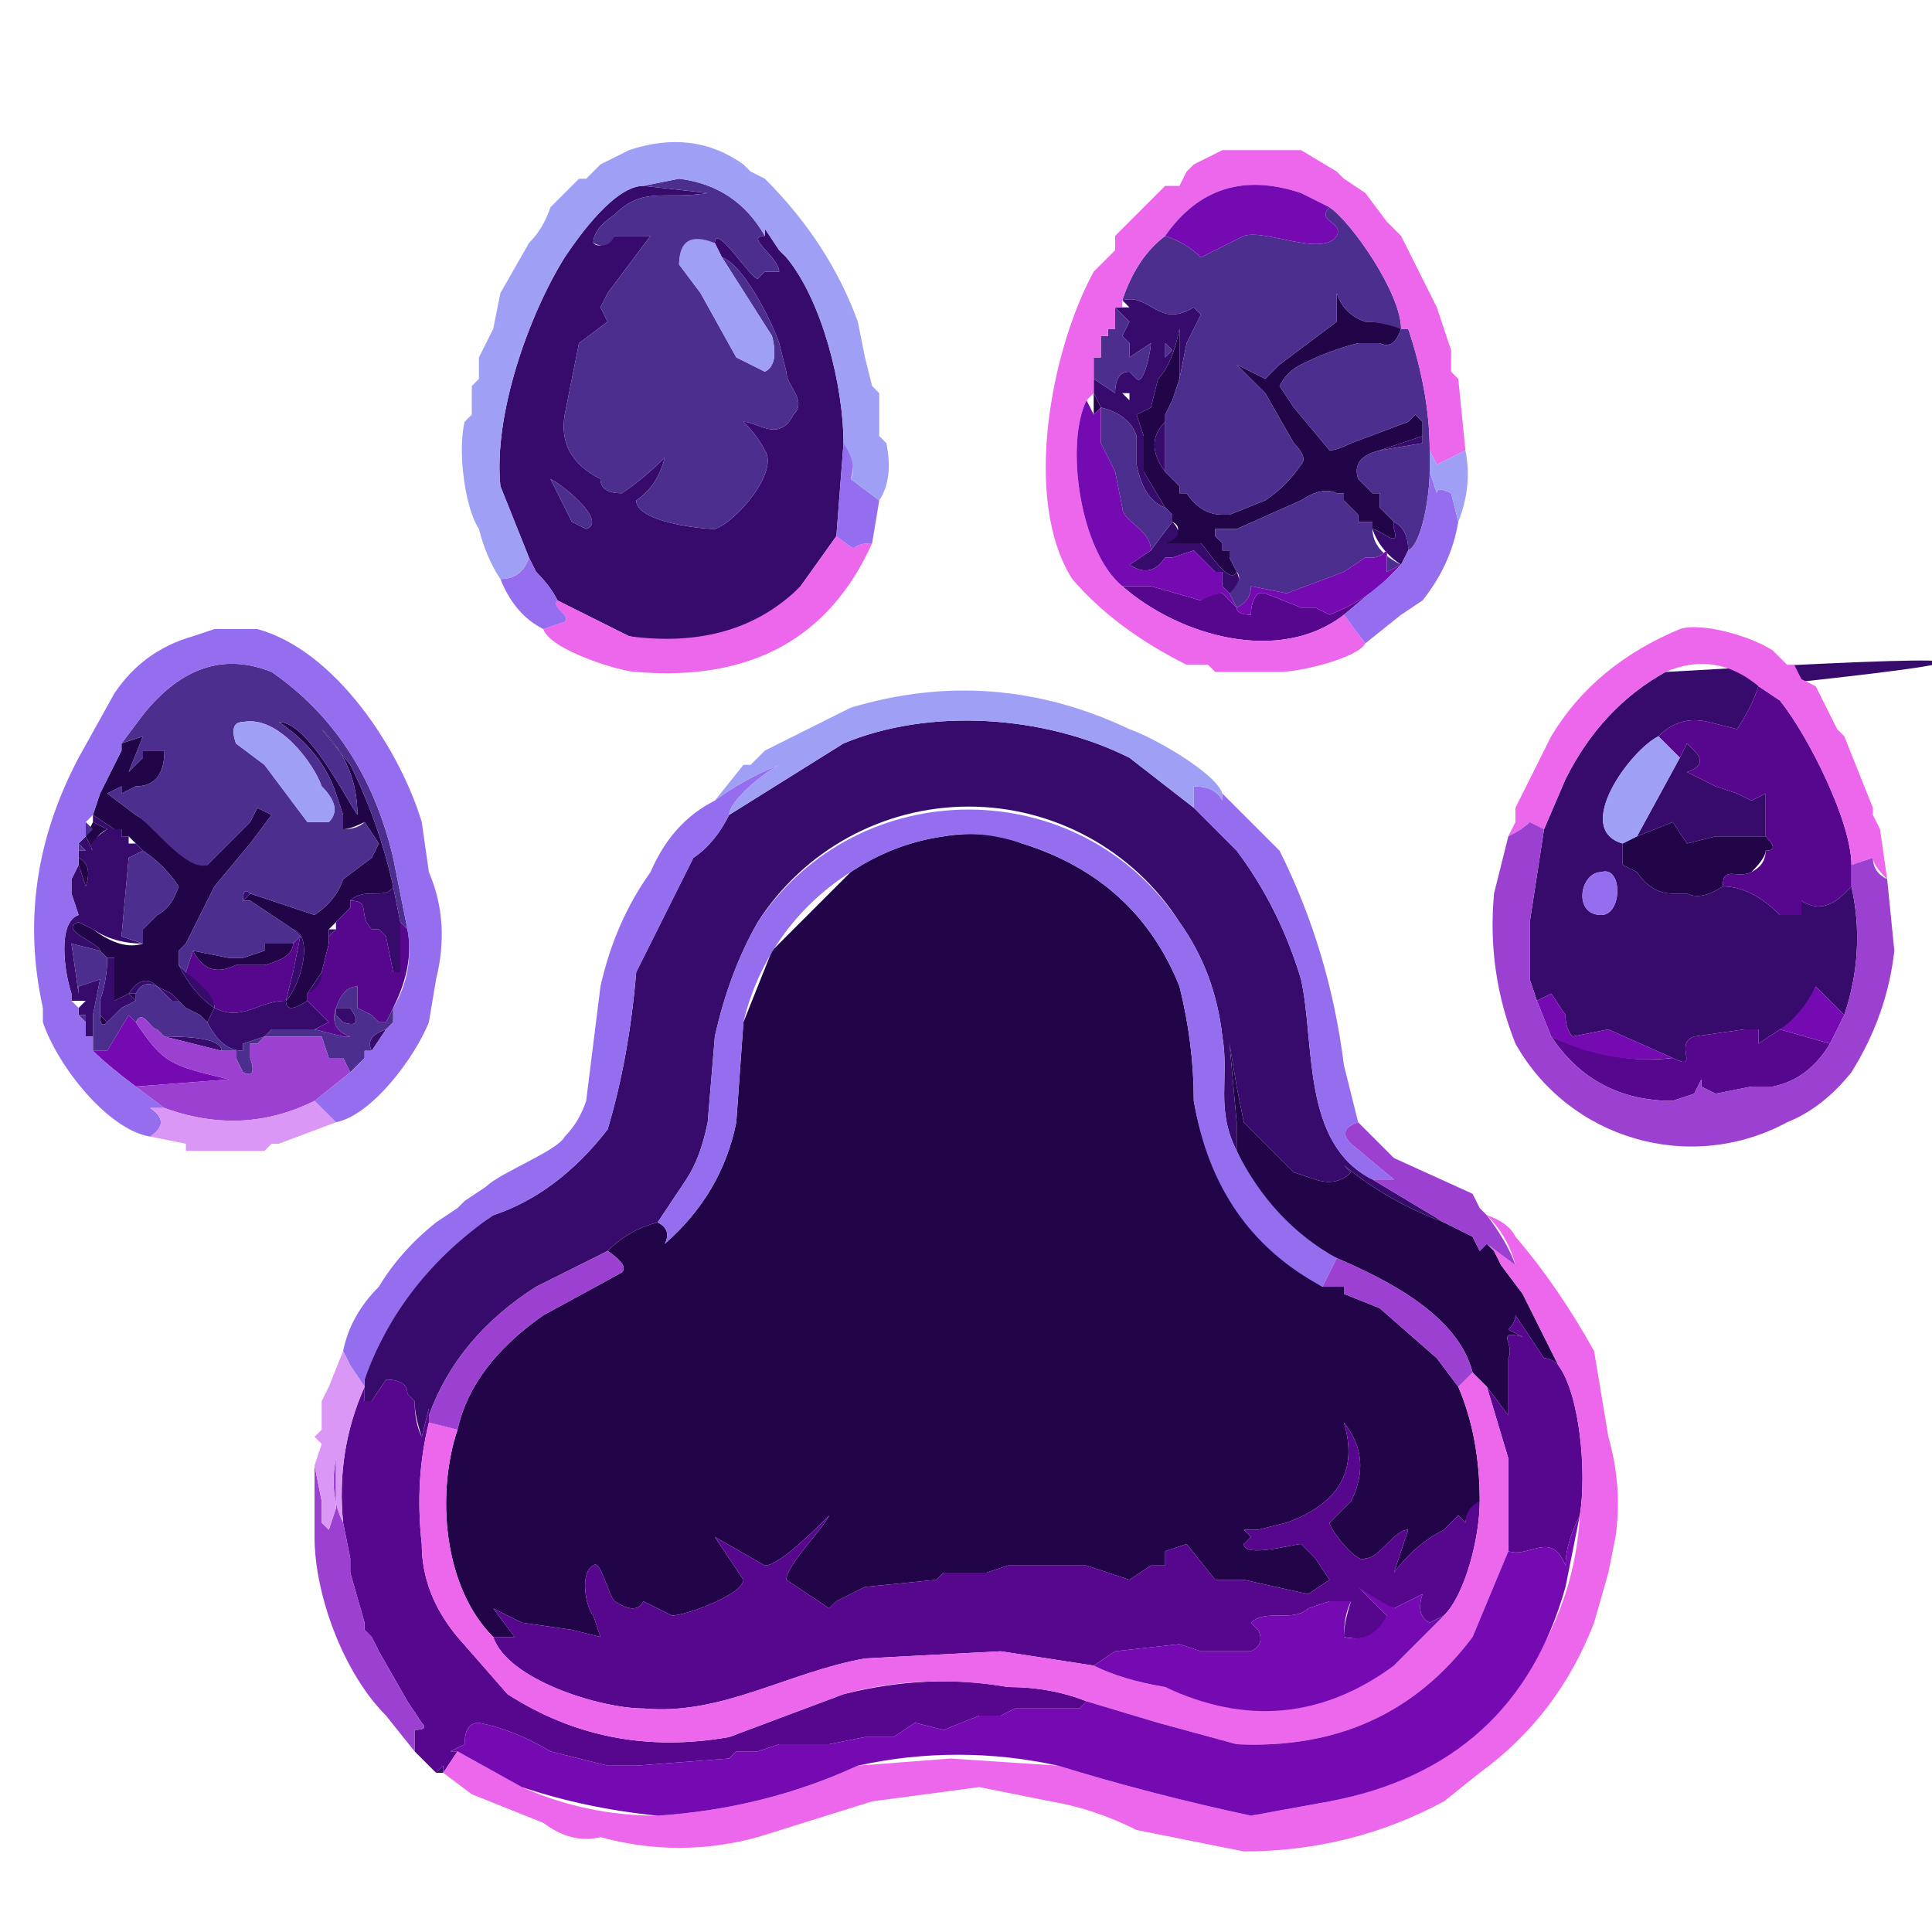
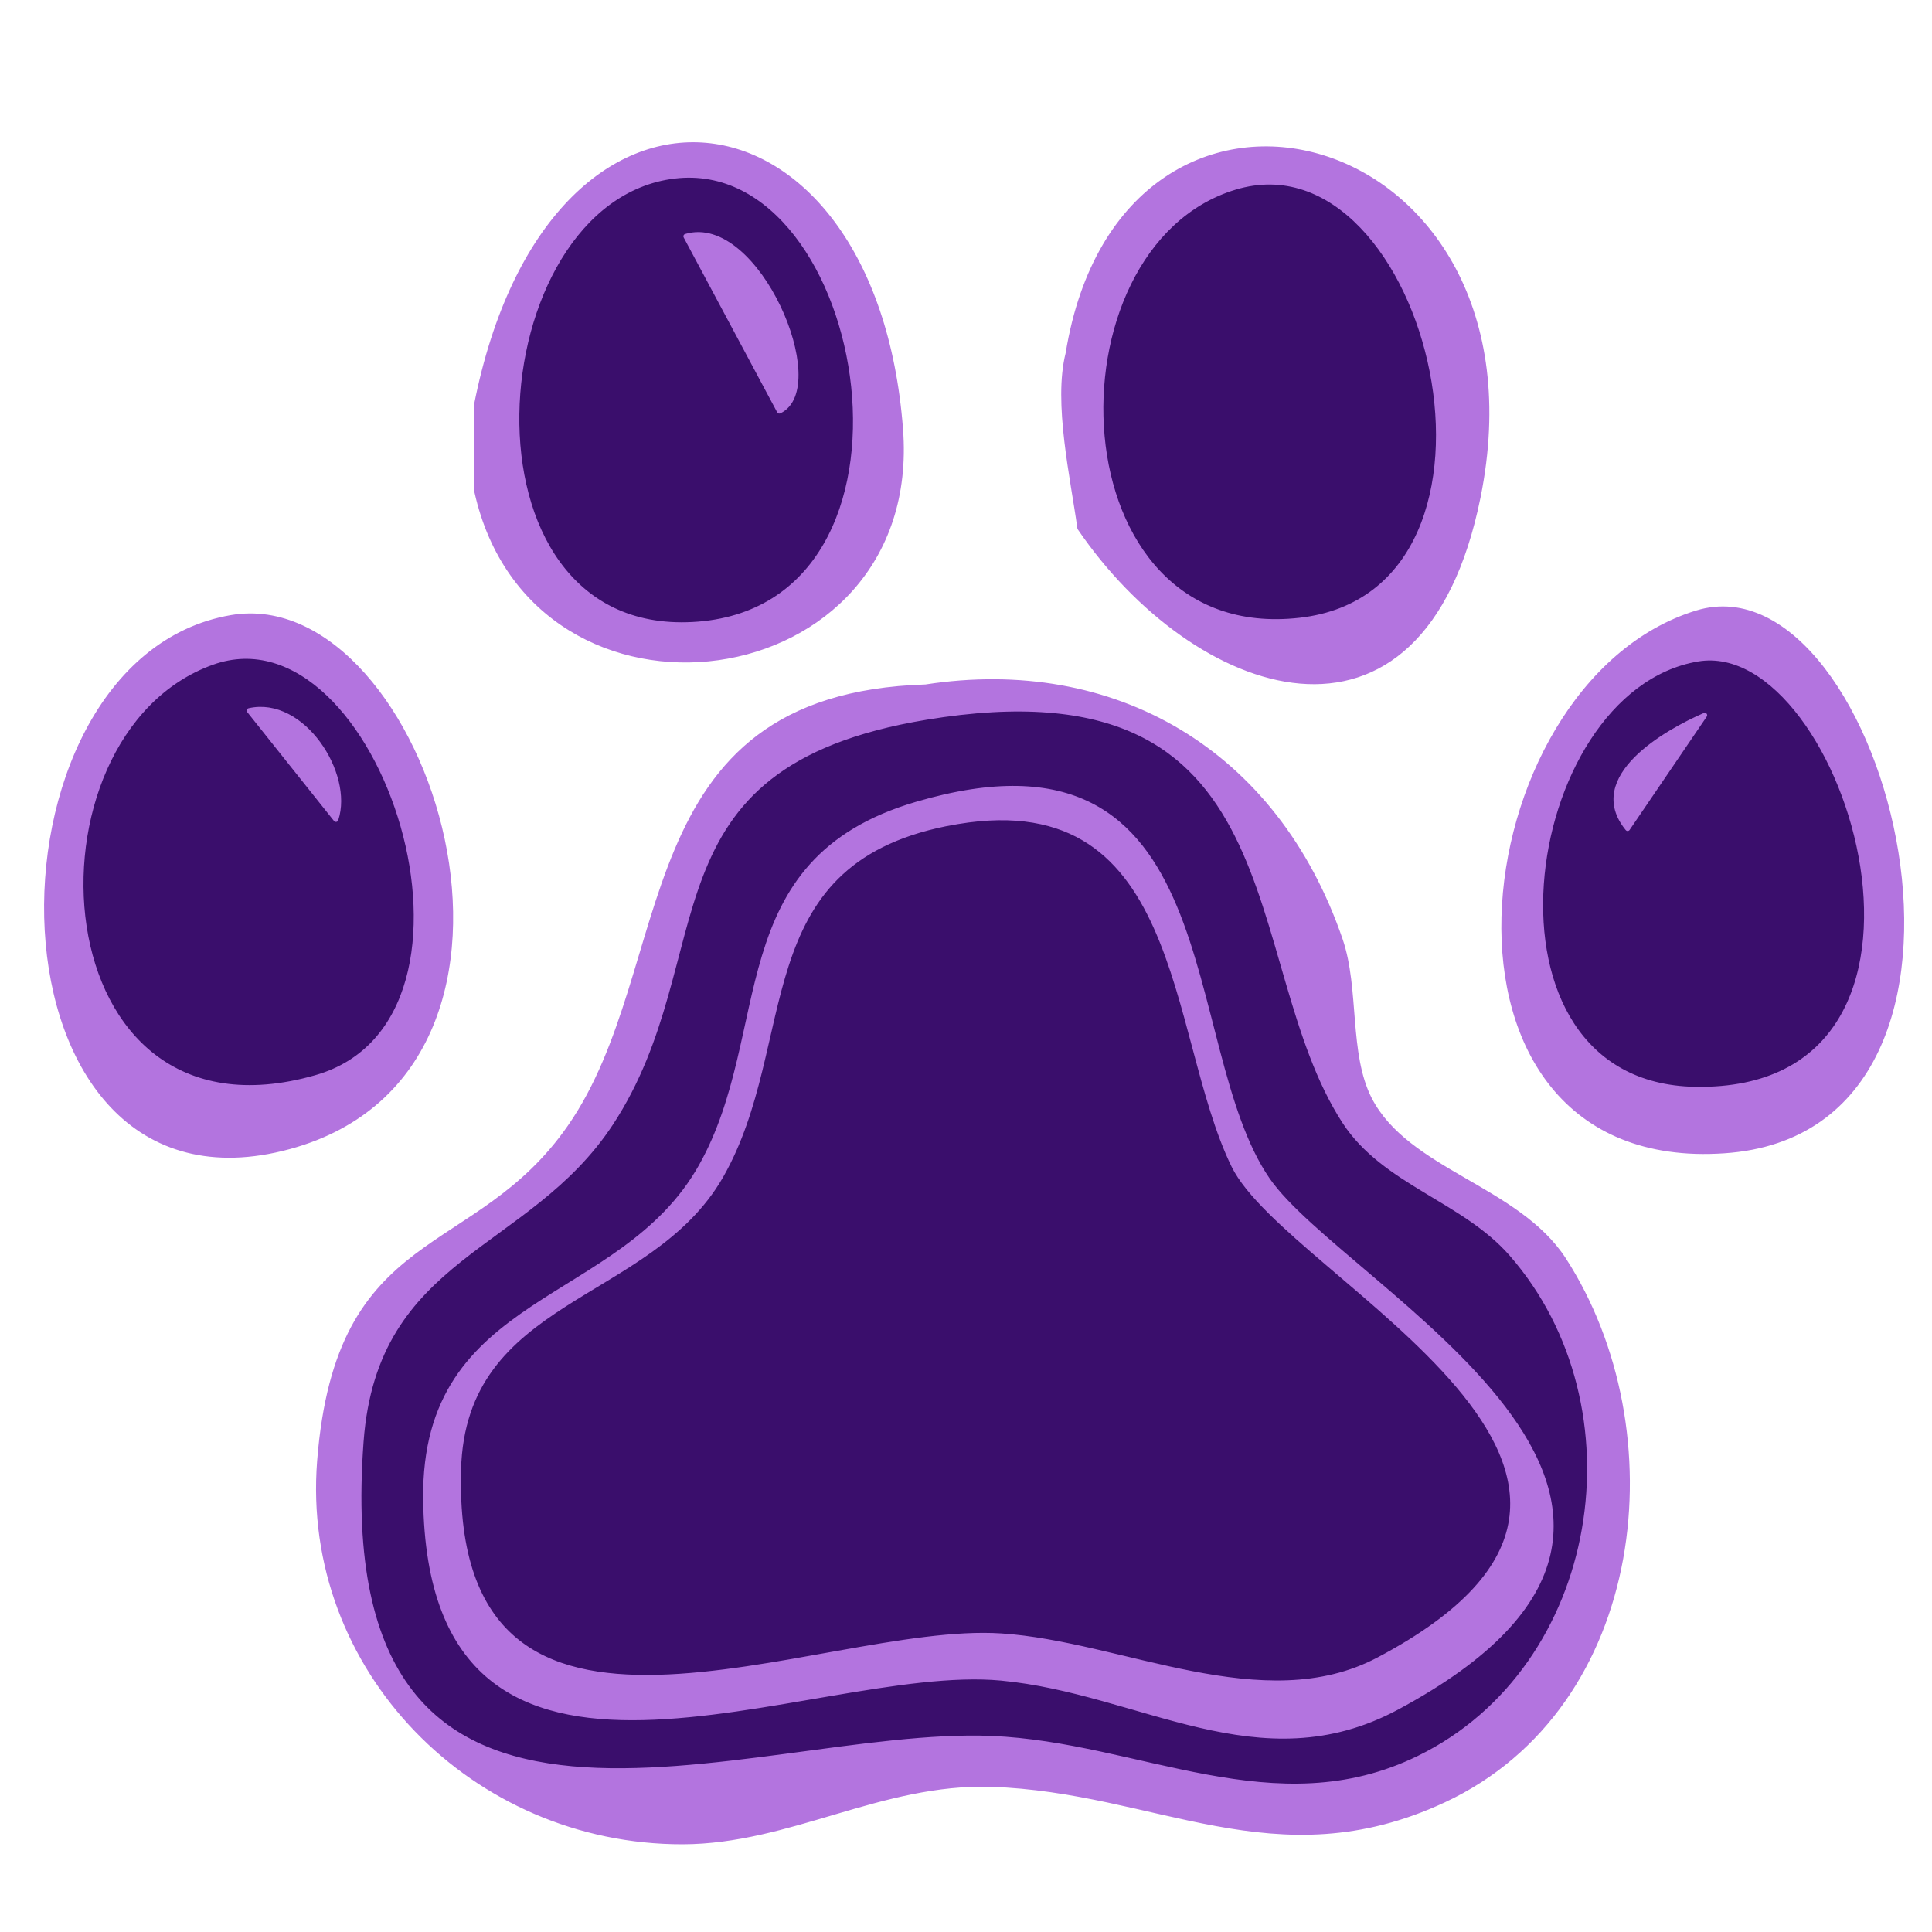
- <svg xmlns="http://www.w3.org/2000/svg" viewBox="0 0 40 40">
-   <path fill="#220549" fill-rule="evenodd" d="M29.008 6.808q-.148.444-.444.296h-.444q-.592.148-1.184.444-.296.148-.444.444l.296.444.74.888q.148 0 .444-.148l1.184-.444.148-.148.148.148v.296l-.888.296q-.592.148-.444.592l.148.148.148.148h.148v.296l.148.148.148.148v.148c.148.444-.296 0-.444 0v-.148h-.296v-.148l-.148-.148-.148-.148v-.148h-.148q-.296-.148-.74.148l-1.332.592h-.444v.148l.148.148v.148h.148v.148l.148.296c-.148.296-.592-.444-.74-.592h-.74q.444-.296.148-.444v-.148l-.148-.148-.444-.74v-.74l-.148-.444.296-.148.148-.592q.296-.296.444-1.036v1.036l-.148.444-.148.296v.148q-.444.444 0 1.036l.148.148.148.148v.148h.148q.296.444.74.444h.148l.74-.296q.444-.296.74-.74.148-.148-.148-.444l-.592-1.036-.592-.592.592.296.296-.296 1.184-.888v-.592q.148.444.592.592.444 0 .74.148zm-5.772-.592l.148.148zm.148.148zm1.332 0l.148.148zm-.888.296zm-1.184 1.48l.148.296-.148.148zm.148 0l.148.148zm.592.296l-.444-.148zm.444.148l-.148.148.148-.148zm.444 2.96h-.148zm.888.296zm.148 0zm0 .148zM8.14 18.352c-.148.296-.592 0-.888.296v.148l-.148.148-.148.148-.148.148v.296l-.148.592-.296.444v.148q-.444.296-.444 0c.296-.296.592-1.332.148-1.48l-.888-.592h-.148l.148-.148 1.332.444q.444-.296.592-.74l.592-.444.148-.296-.296-.444q-.296.148-.444.148v-.296l-.148-.444q-.296-.888-1.184-1.48c.592 0 1.332 1.48 1.628 1.924q0-1.036-.74-1.776l.592.74q.592 1.184.888 2.516zm-4.292 1.184l-.148.148v.296q.296.592.74.888l-.148.296-.148-.148-.296-.148-.148-.148-.148-.148-.296-.148q-.296-.296-.592.148l-.296.148v-.888H2.22l-.148-.148c0-.148-.888-.444-.444-.592l.296.148q.592.444 1.036.296v-.296l.148-.148.148-.148q.296-.148.444-.592-.296-.444-.74-.74l-.148-.148-.148-.148h-.148v-.148h-.148l-.444-.296.148-.444.148-.296.296-.592v-.148l.444-.148-.296.74.296-.296v-.148h.444q0 .74-.592.74l-.296.148v-.148l-.296.148.592.444c.296.148 1.036 1.036 1.48 1.036l.888-.888.148-.296.296.148-.444.592-.74.888zm-.888-3.552v.148zm-.444.148zm-.592.888l.296.148q-.296.148-.296.444l-.148-.296zm34.632.296q.296.296 0 .296 0 .148-.296.444c-.296.148-.592-.148-.592.296q-.444.296-.74.148h-.296q-.444 0-.74-.444l-.296-.148v-.444l.296-.148.74-.296.296.444.592-.148zm-34.188-.148zm-.592.148zm.74-.148v.148zM27.38 26.64h.444v.148l.74.296 1.184 1.036.444.592q.444 1.036.444 2.368-.296.296-.296.444l-.148-.148-.296.296q-.592.296-1.036.888l.296-.888c-.296 0-.592.592-.888.592-.148.148-.74-.592-.74-.74l.444-.444q.444-.888-.148-1.628.444 1.48-1.184 2.072l-.592.148h-.296l.148.148-.148.148c0 .296 1.036 0 1.184 0l.296.296.296.444-.444.296-1.332-.296h-.592l-.592-.74-.444.148v.296h-.296l-.444.296-.888-.296h-1.628l-.444.148h-.888l-.148.148-1.48.148-.592.296-.148.148-.888-.592c0-.296.74-1.036.888-1.332-.296.296-1.036 1.036-1.332 1.036L14.8 31.82l.592.888c0 .296-1.184.74-1.48.74l-.592-.296q-.148.296-.592 0c-.148-.148-.296-.888-.444-.74-.296.148-.148.888 0 1.036l.148.444-.592-.148-1.036-.148-.592-.296.444.592h-.444c-1.036-1.036-1.184-2.96-.74-4.292q.296-1.332 1.776-2.368l1.628-.888q.148-.148-.296-.444.444-.444 1.036-.592.296.148.148.444 1.184-1.036 1.48-2.516l.148-2.072.592-1.48 1.628-1.628q.888-.592 1.924-.74.888-.148 1.628.148 2.368.74 3.256 2.96.296 1.184.296 2.368.444 2.516 2.664 3.848zM2.516 17.316zm.148 0zm0 .148zm-.888.148zm-.148.148q.296.148.148.592l-.148-.444zm0 1.184zm0 0zm0 0zm.148 0zm6.364 0l.148.148H8.14zm-6.068.148h-.148zm0 0l.148.148zm.296.148zm4.44 0h.148zm-.74.296q0 .296-.592.444h-.592q-.592.296-.888-.296l.74.148h.296l.444-.148v-.148zm-2.812.888zm-.592.148h.148v.148zm.888.148v-.148zm-1.48 0v.148zm0 .296l.148.148q-.148.148-.148-.148zm5.18.444h-.148zm-2.22.296zm24.864 3.552l.592.296.148.296.148-.148.148.148.148.296.444.592.74 1.48q-.148-.148-.296-.148l-.592-.888q0 .148-.148.296l.296.148c-.592-.148-.148.148-.296.444v1.184l-.444-.592-.296-.296c-.296-1.184-1.776-1.924-2.812-2.368q-1.332-.592-2.072-2.22v-.592l-.148-1.628.148.888.148.74.148.148.148.148.592.592.148.148.444.148q.444.148.74-.148l-.148-.148q.888.74 2.072 1.184zm0 0" />
-   <path fill="#370b6c" fill-rule="evenodd" d="M13.32 3.848l1.332.148c-.888.148-1.332-.148-1.924.444q-.444.296-.444.592.148.148.444-.148h.74l-.888 1.184-.148.296.148.296-.592.444-.296 1.48q-.148.888.74 1.332 0 .296.444.296.444-.296.888-.74-.148.592-.592.888c0 .444 1.332.592 1.628.592.444-.148 1.332-1.184 1.036-1.628q-.148-.296-.444-.592c.296 0 .74.444 1.036-.148.296-.296-.148-.592-.148-.888l-.148-.592c-.148-.444-.74-1.628-1.184-1.776l-.148-.296c0-.444.74.74.888.74l.148-.148h.296c0-.296-.74-.74-.296-.74v-.148l.296.444.148.148c.74.888 1.184 2.664 1.184 3.848l-.148 1.924-.74 1.036q-1.332 1.48-3.552 1.036l-1.48-.74q-.148-.296-.444-.592l-.148-.296-.592-1.48c-.148-1.48.592-3.552 1.332-4.736.296-.444 1.036-1.48 1.628-1.48zm9.916 2.368c.592-.148.74.592 1.48.148l.148.148-.296.592-.148.74V6.808q-.148.74-.444 1.036h-.148.148l-.148.592-.296.148.148.444v.74l.444.74q-.444-.148-.592-.888v-.592q-.148-.444-.74-.592l-.148-.296v-.296l.444.296q0-.444.296-.444l.148.148c.148.148.296-.592.296-.74l-.444.296v-.296l-.148-.148.148-.296-.296-.296h.296l-.148-.148zm-.148.444zm0 0zm.444-.148v.296-.148zm.296.148v.296-.296zm5.18.148h.148zm-6.068 0v.148zm0 0zm0 .148h-.148zm1.184.148V7.4l.148-.148zm-1.332.148zm0 .148zm.148 0v.148zm-.296.296zm1.776.148l-.148.444zm-1.628.296zm.592 0h-.148l.148.148zm0 .296l-.444-.148zm.888-.148l-.148.296zm-.444.296l-.148.148.148-.148zm.296.148v1.036q-.444-.592 0-1.036zm5.328 0v.296zm0 .296v.148l-.888.148zm-18.056.888l.444.888.296.148c.444-.148-.444-.888-.74-1.036zm12.876 0l.148.148zm3.848 0zm-3.7.148zm0 .148h.148zm3.256 0zm.74 0zm-.592 0v.148zm.74 0v.148zm-.74.148zm.148.148l.148.148zm.592-.148v.148zm0 .148l.148.148zm-4.44 0zm4.588.148l.148.148zm-4.44 0v.148zm1.036 0h.148zm2.812 0v.148zm-3.848.148q.296.296-.148.444h.74c.148.148.592.888.74.592q.148.296-.148.444l-.148-.148v-.296h-.148l-.444-.444-.444.148h-.148q-.296.444-.74.148l.444-.296zm3.848 0zm.148 0zm.592 0q.296.148.296.592l-.148.296q-.444-.296-.592-.74c.148 0 .592.444.444 0zm-.444 0zm-3.256.148v.148zm0 .148zm3.256.148V11.1zm-3.108 0zm3.108 0h.148zm-3.108.148h.148zm.148 0v.148zm0 .148l.148.296zm10.952 2.664q-.148.444-.444.888l-.592-.148q-.592-.148-1.036.296c-.592.296-1.776 1.924-.74 2.22v.444l.296.148q.296.444.74.444h.296q.296.148.74-.148.592 0 1.184.592h.444v-.296q.444.296.888-.148l.148-.148q.296 1.332-.148 2.664l-.592-.592q-.296.74-.74.888l-.444.296v-.296h-.296l-1.036.148c-.444.148.148.74-.444.444l-1.332-.592-.74.148q-.148-.148-.148-.444l-.296-.444-.296.148-.148-.444v-1.184l.296-1.924.444-1.036q.74-1.48 2.072-2.22 10.36-.592 1.924.296zm-11.692 2.516l.888.888q.888 1.184 1.332 2.664c.296 1.332 0 3.404 1.48 4.144l1.48.888q-1.184-.444-2.072-1.184l.148.148q-.296.296-.74.148l-.444-.148-.148-.148-.592-.592-.148-.148-.148-.148-.148-.74-.148-.888.148 1.628v.592c-.444-.888-.148-1.48-.296-2.368q-.148-1.332-.888-2.368a5.18 5.18 0 0 0-8.732 0q-.592 1.036-.888 2.368l-.148 1.776q-.148.74-.444 1.184l-.592.888q-.592.148-1.036.592l-1.48.74q-1.628 1.036-2.22 2.664v-.148l-.148.592q-.148-.444-.148-.74l-.148-.148q0-.296-.444-.296l-.296.444h-.148v-.444q.592-2.072 2.664-3.404 1.332-.444 2.368-1.776.444-1.48.592-3.256l1.184-2.368q.444-.296.74-.888l2.368-1.48c1.776-.74 4.144-.592 5.92.296zm-22.2-1.332zm34.04 1.924H35.52l-.592.148-.296-.444-.74.296.888-1.628.148-.296.148.148q.296.296-.148.444l.592.296.444.148.296.148.296-.148zM2.516 15.54l-.296.592zm.444.444v.148zm-.444.148zm-.296 0l-.148.296zm-.148.296l-.148.444zm-.148.444l.444.296H2.22h.296v.148h.148v.148h.148l.148.148-.296.148-.148 1.628.444.148q-.592 0-1.036-.296l-.296-.148c-.444.148.444.444.444.592l-.592-.148v-.148.148l.148 1.036H1.48c-.148-.444-.296-1.48.148-1.628h.148-.148L1.48 18.5v-.296l.148-.296.148.444q.148-.444-.148-.592v-.148h.148l-.148-.148.148-.148.148.296q-.148-.148.296-.444l-.296-.148zm-.148.148h.148zm.74.148v.148zm.148.148l.148.148zm30.488.74c-.444 0-.592.888 0 .888.444 0 .444-1.036 0-.888zM5.18 18.5l-.148.148q0-.296.148-.148zm2.96-.148l.148.74v1.036H8.14l-.148-.74-.148-.148h-.148c-.296-.296 0-.592-.444-.592.296-.296.74 0 .888-.296zm-3.108.296h.148zm2.22 0v.148zm0 .148zm-3.996.148l-.148.148zm3.848 0zm1.036 0v.148zm-6.068.148l.148.148-.148-.148h-.148zm4.884 0zm0 0v.148zm-4.588.148zm3.7 0c.444.148.148 1.184-.148 1.48l.148-.592.148-.74zm.74 0h.148l-.148.148zm-3.848 0v.148zm0 .148v.148zm.888.148l-.148.148zm2.96 0l-.148.592zm-4.736.444h-.148zm.148-.148h.148v.888l.296-.148.148.148-.296.148-.296.296-.148-.148v-.296q.148-.444.148-.888zm-.148.148v.296zm1.628 0l.148.148q.592.296.592.74-.444-.296-.74-.888zm-1.628.296l-.148.74v.74-.296h-.148v-.74.296h-.148v-.148l.148-.148H1.48v-.148h.148v-.148zm4.588-.148q.148.296-.296.444zm-3.404.296q-.296-.148-.444.148h-.148q.296-.444.592-.148zm0 0l.296.148v.148l-.296-.296zm3.108.148zm-2.812 0l.148.148h-.148zm2.368.148zm-2.22 0l.148.148zm2.22 0q0 .296.444 0l.444.444-.296.148h-.888l-.148.148-.444.148v.148q-.444 0-.74-.592l.148-.296c.592.296.888-.148 1.48-.148zm-2.072.148l.296.148zm3.108 0h.296q.296.444-.148.296l-.148-.148zm-2.812.148zm.148.148zm3.848 0zm-.592.148zm-4.292 0l.148.148zm4.736 0l-.296.444q-.148-.296.296-.444zm-4.588.148c.296 0 1.184 0 1.184.296zm2.22 0zm-.296.148zm-.148 0v.296zm-.444.148h.148zm2.96 0zm-2.812 0zm2.664 0v.148zm1.628 14.948h-.148l.148-.148zm0 0" />
-   <path fill="#57068e" fill-rule="evenodd" d="M25.604 12.58q0 .148.296.148 0-.296.148-.444h.148l.74.296h.296l.296.148q.74-.296 1.184-.74l-.888.74c-1.332 1.036-3.404.444-4.588-.592h.592l1.036.296q.148-.148.444-.148zm10.804 1.628l.444.296c.592.74 1.48 2.516 1.48 3.404v.444l-.148.148q-.444.444-.888.148v.296h-.444q-.592-.592-1.184-.592c0-.444.296-.148.592-.296q.296-.148.296-.444.296 0 0-.296v-.888l-.296.148-.296-.148-.444-.148-.592-.296q.444-.148.148-.444l-.148-.148-.148.296-.444-.444q.444-.444 1.036-.296l.592.148q.296-.444.444-.888zm-28.12 4.884l.148.148q.148.74-.296 1.628l-.148.296h-.148l-.148-.148-.296-.148v-.444q-.296 0-.444.444t.296.592h-.148l-.592-.148.296-.148-.444-.444v-.148q.296-.148.296-.444l.148-.592v-.148l.148-.148v-.148l.148-.148.148-.148v-.148c.444 0 .148.296.444.592h.148l.148.148.148.74h.148zm-2.072.296l-.148.74-.148.592c-.592 0-.888.444-1.48.148q0-.296-.592-.74l.148-.444q.296.592.888.296h.592q.592-.148.592-.444zm1.036 1.48h-.148zm-.296 0v.148zm0 .148zm29.896.296l1.036.296q-.444.74-1.184.888h-.444l-.74.148-.296-.148v-.148l-.148.296-.444.148q-1.628 0-2.516-1.332 1.332.592 2.516.444c.592.296 0-.296.444-.444l1.036-.148h.296v.296zm-5.92 4.588zm1.332 2.368c.444.592.592 2.22.444 3.108q-.296.592-.296 1.036c-.296-.74-.74-.148-1.184-.296v-1.924l-.444-1.48.444.592V28.12c.148-.296-.296-.592.296-.444l-.296-.148q.148-.148.148-.296l.592.888q.148 0 .296.148zm-24.716.296v.444h.148l.296-.444q.444 0 .444.296l.148.148q0 .444.148.74l.148-.592v.296q-.296 1.184-.148 2.516 0 1.036.74 1.924l1.036 1.184q2.072 1.332 4.588.888l2.368-.888q1.776-.444 3.404-.148.888 0 1.628.296l-.148.148h-1.332l-.296.148h-.444l-.74.296-.592-.148-.444.296h-.592l-.74.148h-1.036l-.444.148h-.444l-.148.148-1.924.148h-.592l-1.184-.296q-.74-.444-1.48-.592-.296 0-.296.444l-.296.148h.148l-.296.444v-.148l-.148.148-.444-.444v-.444q.296 0 .148-.148l-.296-.444-.592-1.036-.148-.296-.148-.148v-.148l-.296-1.036v-.296l-.148-.74q-.148-1.48.444-2.812zm23.088 2.516c0 .74-.296 1.924-.74 2.368l-.296.148q-.296-.148-.148-.592l-.592.296q-.444-.148-.74-.444l.592.592q-.148.592-.888.444 0-.296.148-.74h-.444l-.444.148c-.296.296-.888 0-1.184.296l.148.148q.148.296-.148.444h-1.036l-.444-.148-1.332.148-.444.296-1.924-.296-2.812.148c-1.628.296-2.96 1.184-4.588 1.036-.888 0-2.812-.592-3.108-1.48h.444l-.444-.592.592.296 1.036.148.592.148-.148-.444c-.148-.148-.296-.888 0-1.036.148-.148.296.592.444.74q.444.296.592 0l.592.296c.296 0 1.48-.444 1.48-.74l-.592-.888 1.036.592c.296 0 1.036-.74 1.332-1.036-.148.296-.888 1.036-.888 1.332l.888.592.148-.148.592-.296 1.48-.148.148-.148h.888l.444-.148h1.628l.888.296.444-.296h.296v-.296l.444-.148.592.74h.592l1.332.296.444-.296-.296-.444-.296-.296c-.148 0-1.184.296-1.184 0l.148-.148-.148-.148h.296l.592-.148q1.628-.592 1.184-2.072.592.74.148 1.628l-.444.444c0 .148.592.888.74.74.296 0 .592-.592.888-.592l-.296.888q.444-.592 1.036-.888l.296-.296.148.148q0-.296.296-.444zm0 0" />
-   <path fill="#4c2e8e" fill-rule="evenodd" d="M15.836 4.884c-.444 0 .296.444.296.74h-.296l-.148.148c-.148 0-.888-1.184-.888-.74q-.74-.148-.74.444l.444.592.74 1.332.592.296q.296-.148.148-.74l-1.036-1.628c.444.148 1.036 1.332 1.184 1.776l.148.592c0 .296.444.592.148.888-.296.592-.74.148-1.036.148q.296.296.444.592c.296.444-.592 1.48-1.036 1.628-.296 0-1.628-.148-1.628-.592q.444-.296.592-.888-.444.444-.888.74-.444 0-.444-.296-.888-.444-.74-1.332l.296-1.48.592-.444-.148-.296.148-.296.888-1.184h-.74q-.148.296-.444.148 0-.296.444-.592c.592-.592 1.036-.296 1.924-.444l-1.332-.148.74-.148q1.184.148 1.776 1.184zm11.692-.592c.444.296 1.48 1.776 1.48 2.516q-.444-.148-.74-.148-.444-.148-.592-.592v.592l-1.184.888-.296.296-.592-.296.592.592.592 1.036q.296.296.148.444-.296.444-.74.74l-.74.296h-.148q-.444 0-.74-.444h-.148v-.148l-.148-.148-.148-.148V8.584l.148-.296.148-.444.148-.74.296-.592-.148-.148c-.74.444-.888-.296-1.48-.148q.296-.888.888-1.332.444.148.74.444l.888-.444c.444-.148 1.628.444 1.924 0 .148-.296-.444-.296-.148-.592zm-11.396.888l.148.148zm6.956 1.184l.296.296-.148.296.148.148V7.4l.444-.296c0 .148-.148.888-.296.74l-.148-.148q-.296 0-.296.444l-.444-.296V7.4h.148v-.444h.148v-.148l.148.148-.148-.148h.148V6.66zm.444.148v.296-.148zm.296.148v.296zm5.18.148h.148q.444 1.332.444 2.516v.444c0 .444-.148 1.48-.444 1.628q0-.444-.296-.592l-.148-.148-.148-.148v-.296h-.148l-.148-.148-.148-.148q-.148-.444.444-.592l.888-.148v-.444l-.148-.148-.148.148-1.184.444q-.296.148-.444.148l-.74-.888-.296-.444q.148-.296.444-.444.592-.296 1.184-.444h.444q.296.148.444-.296zm-4.884.296l.148.148-.148.148v-.148zM22.94 7.4v.148zm1.036.444h-.148zm-1.332.148v.148zm.74.148v.148zm-.592.296q.592.148.74.592v.592q.148.74.592.888l.148.148v.148l-.444.592c0-.444-.592-.592-.592-.888l-.148-.74-.296-.592v-.74zm-11.396 1.48c.296.148 1.184.888.74 1.036l-.296-.148zm16.28.296h.148v.148l.148.148.148.148v.148h.296v.148q0 .444.592.74l-.296.148v-.444q-.148.148-.296.148h-.148l-.444.296-1.184.444-.74-.148q0 .296-.296.444l-.148-.296q.296-.296.148-.444l-.148-.296v-.148h-.148v-.148l-.148-.148v-.148h.444l1.332-.592q.444-.296.74-.148zm.74 1.036h.148-.148V11.1zM8.436 19.24l-.148-.148-.148-.74q-.296-1.332-.888-2.516l-.592-.74q.74.74.74 1.776c-.296-.444-1.036-1.924-1.628-1.924q.888.592 1.184 1.48l.148.444v.296q.296 0 .444-.148l.296.444-.148.296-.592.444q-.148.444-.592.74L5.18 18.5q-.148-.148-.148.148h.148l.888.592.148.148-.148.148h-.592v.148l-.444.148h-.296l-.74-.148-.148.444-.148-.148v-.296l.148-.148.592-1.184.74-.888.444-.592-.296-.148-.148.296-.888.888c-.444.148-1.184-.888-1.48-1.036l-.592-.444.296-.148v.148l.296-.148q.592 0 .592-.74H2.96v.148l-.296.296.296-.74-.444.148.444-.592q1.184-1.48 2.664-.888 1.924 1.332 2.516 3.848zm-3.404-4.292q-.296 0-.148.444l.592.444.888 1.184h.444q.296-.296-.148-.74c-.148-.444-.888-1.48-1.628-1.332zm-3.108 1.924v.148zm-.148.148l.148.148-.148.148zm0 .296l-.148.148zm-.148.148l.148.148h-.148zm1.332.148q.444.296.74.74-.148.444-.444.592l-.148.148-.148.148v.296l-.444-.148.148-1.628zm-1.332.148v.148zm0 .148l-.148.296zm-.148.444v.148zm0 1.184v-.148zm0 0l.592.148.148.148q0 .444-.148.888v.296q0 .296.148.148l.296-.296.296-.148v-.148q.148-.296.444-.148l.296.296H3.7l.148.148.296.148.148.148q.296.592.74.592v-.148l.444-.148.148-.148h.888l.592.148h.148q-.444-.148-.296-.592v.148l.148.148q.444.148.148-.296h-.296q.148-.444.444-.444v.444l.296.148.148.148h.148l.148-.296v.296l-.148.148q-.444.148-.296.444h-.148v.148l-.296.296-.148-.296h-.296l-.148-.444H5.476l-.148.148H5.18v.296q.148.444-.148.296l-.148-.296v-.148h-.296c0-.296-.888-.296-1.184-.296l-.148-.148c-.148 0-.296-.444-.444-.148l-.148-.148-.444.74h-.296v-.74l.148-.74v-.296h-.148.148v.296l-.444.148v.148zm0 1.036h.148-.148zm0 .148h.296zm.296.296v-.296zm-.148 0h.148v.148zm.148.148v.148zm5.772.148H7.4h.148zm-5.772.148zm0 0" />
-   <path fill="#ec67eb" fill-rule="evenodd" d="M30.34 9.324l-.592.296-.148-.296q0-1.184-.444-2.516h-.148c0-.74-1.036-2.22-1.48-2.516l-.592-.296q-1.776-.592-2.812.888-.592.444-.888 1.332v.148h-.148v.444h-.148v.148h-.148V7.4h-.148v.74l-.148.148c-.444.888-.148 3.108.74 3.848 1.184 1.036 3.256 1.628 4.588.592l.444.592c-.148.296-1.332.592-1.776.592H25.16l-.148-.148h-.444q-1.48-.74-2.368-1.776c-1.036-1.628-.444-4.736.444-6.364l.444-.444v-.296l.296-.296.296-.296.444-.444h.296l.148-.296q0 .148 0 0l.148-.148.592-.296h1.628l.74.444.148.148.444.296.444.592.296.296.74 1.48.296.888v.444l.148.148zM17.316 11.1c.592.444.148.148.74.148q-1.332 2.96-4.884 2.664c-.296 0-1.776-.444-1.924-.888l.444-.148c.148-.148-.296-.296-.148-.444l1.48.74q2.22.296 3.552-1.036zm21.756 7.104q-.296-.296-.296-.444l-.444.148c0-.888-.888-2.664-1.48-3.404l-.444-.296q-.888-.74-1.924-.296-1.332.74-2.072 2.22l-.444 1.036-.296-.148q-.148.148-.444.296l.148-.296v-.296l.74-1.48q.888-1.48 2.664-2.22c.444-.148 1.48.148 1.924.444l.296.296h.148l.148.296.296.148.444.888.148.148.592 1.48v.148l.148.296zm-8.288 6.956q.444.148.592.444.888 1.036 1.628 2.368l.296 1.776q.296 1.036.148 2.072l-.148.74-.296 1.036q-.74 1.924-2.368 3.108l-.74.592q-1.924 1.036-4.144 1.036l-2.22-.444q-.888-.444-1.776-.592L20.276 37l-2.22.296-2.368.74q-1.628.444-3.256 0-.592.148-1.184-.296l-1.48-.592-.592-.444.296-.444 1.332.74q1.332.592 2.812.592 2.22-.148 4.144-1.036l1.924-.148 2.22.148q1.924.592 3.996 1.036l1.628-.296a6.364 6.364 0 0 0 5.18-5.92c.148-.888 0-2.516-.444-3.108l-.74-1.48-.444-.592-.148-.296-.148-.148.592.444q-.148-.592-.592-1.036zm-.296 3.256l.296.296.444 1.48v1.924l-.74 1.776q-1.776 2.368-4.884 2.22l-1.628-.444-1.48-.444q-.74-.296-1.628-.296-1.776-.296-3.404.148l-2.368.888q-2.516.444-4.588-.888l-1.036-1.184q-.74-.888-.74-1.924-.148-1.332.148-2.516l.592.148c-.444 1.332-.296 3.256.74 4.292.296.888 2.22 1.48 3.108 1.48 1.628.148 2.96-.74 4.588-1.036l2.812-.148 1.924.296q.592.296 1.48.444 2.516 1.036 4.736-.444l1.036-1.036c.444-.444.74-1.628.74-2.368q0-1.332-.444-2.368zm0 0" />
-   <path fill="#760ab2" fill-rule="evenodd" d="M27.528 4.292c-.296.296.296.296.148.592-.296.444-1.48-.148-1.924 0l-.888.444q-.296-.296-.74-.444 1.036-1.48 2.812-.888zm-5.032 3.996l.148.296.148-.148v.74l.296.592.148.74c0 .296.592.444.592.888l-.444.296q.444.296.74-.148h.148l.444-.148.444.444h.148v.296l.148.148.148.296-.296-.296q-.148 0-.444.148l-1.036-.296h-.592c-.888-.74-1.184-2.96-.74-3.848zm6.512 3.404l-.296.296q-.444.444-1.184.74l-.296-.148h-.296l-.74-.296h-.148q-.148.148-.148.444-.296 0-.296-.148.296-.148.296-.444l.74.148 1.184-.444.444-.296h.148q.148 0 .296-.148v.444zm9.176 9.324l-.296.592-1.036-.296q.444-.296.74-.888zm-3.552.888q-1.332.148-2.516-.444l-.296-.74.296-.148.296.444q0 .296.148.444l.74-.148zm-31.82-.74c.592.888.74.888 1.924 1.184l-1.924.148q-.592-.444-.888-.74h.296l.444-.74zm29.896 10.212l-.296 1.48q-1.036 3.7-4.884 4.44l-1.628.296q-2.072-.444-3.996-1.036a9.62 9.62 0 0 0-4.144 0q-1.924.888-4.144 1.036-1.48-.148-2.812-.592l-1.332-.74h-.148l.296-.148q0-.444.296-.444.74.148 1.48.592l1.184.296h.592l1.924-.148.148-.148h.444l.444-.148h1.036l.74-.148h.592l.444-.296.592.148.74-.296h.444l.296-.148h1.332l.148-.148 1.48.444 1.628.444q3.108.148 4.884-2.22l.74-1.776c.444.148.888-.444 1.184.296q0-.444.296-1.036zm-2.812 2.072l-1.036 1.036q-2.22 1.628-4.736.444-.888-.148-1.48-.444l.444-.296 1.332-.148.444.148H25.9q.296-.148.148-.444l-.148-.148c.296-.296.888 0 1.184-.296l.444-.148h.444q-.148.296-.148.74.592.148.888-.444l-.592-.592q.444.296.74.444l.592-.296q-.148.444.148.592zm0 0" />
-   <path fill="#956ef0" fill-rule="evenodd" d="M17.464 9.176q.296.296.148.74l.592.444-.148.888c-.592 0-.148.296-.74-.148zm12.136.592l.148.444q0-.148.296 0l.148.592q-.148.888-.74 1.628l-.444.296-.74.592-.444-.592.888-.74.296-.296.148-.296c.296-.148.444-1.184.444-1.628zm-18.648 1.776l.148.296q.296.296.444.592c-.148.148.296.296.148.444l-.444.148q-.592-.296-.888-1.036.444 0 .592-.444zM6.956 23.236l-.444-.444.74-.592.296-.296v-.148h.148l.296-.444.148-.148v-.296q.444-.74.296-1.628l-.296-1.48q-.592-2.516-2.516-3.848-1.48-.592-2.664.888l-.444.592v.148l-.296.592-.148.296-.148.444-.148.148v.296l-.148.148v.444l-.148.296v.296l.148.444c-.444.148-.296 1.184-.148 1.628v.148l.148.148v.148l.148.148v.296h.148v.296q.296.296.888.74l.592.444h-.296q.444.296 0 .592c-.888-.148-1.924-1.48-2.22-2.368v-.296q-.592-2.664.74-5.18l.74-1.332q.592-.888 1.628-1.184l.444-.148h.888c1.628.444 2.96 2.516 3.404 3.996l.148 1.036q.444 1.036.148 2.22l-.148.888c-.296.74-1.184 1.924-1.924 2.072zm8.14-6.364q-.296.592-.74.888l-1.184 2.368q-.148 1.776-.592 3.256-1.036 1.332-2.368 1.776-1.924 1.332-2.664 3.404v.148l-.296-.444-.148-.296q.148-.74.74-1.332.444-.74 1.184-1.332l.444-.296.148-.148.444-.296c.296-.296 1.48-.74 1.628-1.036q.296-.296.444-.74l.296-2.368q.296-1.332 1.036-2.368.444-1.036 1.332-1.48.592-.444 1.332-.74c-.296.148-1.036.74-1.036 1.036zm10.212-.444l1.184 1.184q1.036 2.072 1.332 4.44l.296 1.184q-.444.148-.148.444l.888.74h-.444c-1.48-.74-1.184-2.812-1.48-4.144q-.444-1.48-1.332-2.664l-.888-.888v-.444q.444 0 .592.296zm.296 7.4q.74 1.48 2.072 2.22l-.296.592q-2.22-1.184-2.664-3.848 0-1.184-.296-2.368-.888-2.22-3.256-2.96-.888-.296-1.628-.148-1.036.148-1.924.74a5.032 5.032 0 0 0-2.22 3.108l-.148 2.072q-.296 1.48-1.48 2.516.148-.296-.148-.444l.592-.888q.296-.444.444-1.184l.148-1.776q.296-1.332.888-2.368c2.072-3.108 6.66-3.108 8.732 0q.74 1.036.888 2.368c.148.888-.148 1.48.296 2.368zm7.548-5.772c.444-.148.444.888 0 .888-.592 0-.444-.888 0-.888zm0 0" />
-   <path fill="#9c40d1" fill-rule="evenodd" d="M31.968 17.168l-.296 1.924v1.184l.148.444.296.74q.888 1.332 2.516 1.332l.444-.148.148-.296v.148l.296.148.74-.148h.444q.74-.148 1.184-.888l.296-.592q.444-1.332.148-2.664v-.444l.444-.148q0 .296.296.444l.148 1.48q-.148 1.332-.888 2.516-.592.74-1.332 1.036a4.178 4.178 0 0 1-5.624-1.628q-.592-1.48-.444-3.108l.296-1.184q.296-.148.444-.296zM3.256 21.312l.148.148 1.184.296h.296v.148l.148.296q.296.148.148-.296v-.296h.148l.148-.148H6.66l.148.444h.296l.148.296-.74.592q-1.48.74-3.108.148l-.592-.444 1.924-.148c-1.184-.296-1.332-.296-1.924-1.184.148-.296.296.148.444.148zm24.864 1.924l.74.74 1.628.74.148.296.148.148q.444.592.592 1.036l-.592-.444-.148.148-.148-.296-.592-.296-1.48-.888h.444l-.888-.74q-.296-.296.148-.444zM12.58 25.9q.444.296.296.444l-1.628.888q-1.48 1.036-1.776 2.368l-.592-.148v-.148q.592-1.628 2.22-2.664zm15.096.148c1.036.444 2.516 1.184 2.812 2.368l-.296.296-.444-.592-1.184-1.036-.74-.296v-.148h-.444zM7.104 31.524l.148.74v.296l.296 1.036v.148l.148.148.148.296.592 1.036.296.444q.148.148-.148.148v.444l-.592-.74c-.888-.888-1.48-2.516-1.48-3.7v-1.48l.148.74v.444l.148.148.148-.444v-1.036q-.148.74.148 1.332zm0 0" />
-   <path fill="#9f9ff5" fill-rule="evenodd" d="M18.204 10.36l-.592-.444q.148-.296-.148-.74c0-1.184-.444-2.96-1.184-3.848l-.148-.148-.296-.444v.148Q15.244 3.848 14.06 3.7l-.74.148c-.592 0-1.332 1.036-1.628 1.48-.74 1.184-1.48 3.256-1.332 4.736l.592 1.48q-.148.444-.592.444-.296-.444-.444-1.036c-.296-.444-.444-1.628-.296-2.22l.148-.148v-.592l.148-.148V7.4l.296-.592.148-.74.592-1.036q.296-.296.444-.74l.592-.592h.148l.296-.296.592-.296q1.332-.444 2.368.296l.148.148.296.148q1.332 1.332 1.924 2.96l.148.74.148.592.148.148v.888l.148.148q.148.74-.148 1.184zM14.8 5.032l.148.296 1.036 1.628q.148.592-.148.74l-.592-.296-.74-1.332-.444-.592q0-.74.74-.444zm15.54 4.292q.148.74-.148 1.48l-.148-.592q-.296-.148-.296 0l-.148-.444v-.444l.148.296zm-5.032 7.104v.148q-.148-.296-.592-.296v.444l-1.332-1.036c-1.776-.888-4.144-1.036-5.92-.296l-2.368 1.48c0-.296.74-.888 1.036-1.036q-.74.296-1.332.74l.592-.74h.148l.296-.296.888-.444.888-.444q2.96-.888 5.772.444c.444.148 1.776.888 1.924 1.332zm-20.276-1.48c.74-.148 1.48.888 1.628 1.332q.444.444.148.74h-.444l-.888-1.184-.592-.444q-.148-.444.148-.444zm29.304.296l.444.444-.888 1.628-.296.148c-1.036-.296.148-1.924.74-2.22zm0 0" />
-   <path fill="#db97f5" fill-rule="evenodd" d="M6.512 22.792l.444.444-1.184.444h-.148l-.148.148H3.848v-.148l-.74-.148q.444-.296 0-.592h.296q1.628.592 3.108-.148zm.592 5.18l.148.296.296.444q-.592 1.332-.444 2.812-.296-.592-.148-1.332v1.036l-.148.444-.148-.148v-.444l-.148-.74.148-.444-.148-.148.148-.148v-.592l.148-.296zm0 0" />
+ <svg xmlns="http://www.w3.org/2000/svg" viewBox="0 0 40 40" width="40" height="40">
+   <path d="m 13.964,3.647 c 4.079,-0.487 5.684,8.997 0.375,9.28 C 9.234,13.199 9.872,4.138 13.964,3.647 Z m 11.603,0.232 C 29.634,2.649 31.937,12.269 26.912,12.84 21.799,13.419 21.56,5.092 25.567,3.879 Z m -9.432,4.634 c 1.046,-0.495 -0.467,-4.063 -1.936,-3.62 0.647,1.205 1.289,2.415 1.936,3.62 z M 4.396,13.714 C 7.913,12.461 10.687,21.122 6.543,22.308 0.748,23.968 0.257,15.191 4.396,13.714 Z m 30.751,-0.068 c 3.117,-0.531 6.015,9.009 -0.052,8.905 -4.814,-0.084 -3.688,-8.27 0.052,-8.905 z M 6.955,16.967 C 7.27,16.025 6.26,14.46 5.158,14.712 c 0.599,0.75 1.197,1.501 1.796,2.255 z M 19.177,14.852 c 7.799,-1.289 6.482,5.017 8.662,8.37 0.822,1.265 2.463,1.609 3.453,2.738 2.762,3.157 1.9,8.574 -1.912,10.438 -2.982,1.461 -5.808,-0.283 -8.853,-0.407 -5.005,-0.208 -13.799,3.932 -13.048,-6.151 0.291,-3.892 3.441,-3.952 5.169,-6.582 2.283,-3.481 0.503,-7.412 6.53,-8.406 z m 16.118,-0.044 c -0.79,0.343 -2.463,1.289 -1.597,2.347 0.531,-0.782 1.066,-1.565 1.597,-2.347 z m -16.313,1.84 c -4.023,1.177 -2.906,4.714 -4.463,7.492 -1.648,2.95 -5.756,2.614 -5.708,6.897 0.092,7.496 7.951,3.337 11.915,3.708 2.898,0.271 5.353,2.131 8.195,0.607 7.887,-4.231 -1.118,-8.654 -2.678,-10.929 -1.916,-2.786 -0.794,-9.675 -7.261,-7.775 z m 0.607,0.407 c 4.981,-1.002 4.61,4.327 5.955,7.077 1.142,2.331 10.246,6.402 2.994,10.23 -2.383,1.257 -5.325,-0.335 -7.811,-0.495 -3.776,-0.247 -11.408,3.676 -11.232,-3.429 0.092,-3.628 3.944,-3.493 5.432,-6.091 1.581,-2.766 0.479,-6.454 4.662,-7.293 z M 4.987,22.056 3.825,21.457 Z" fill="#3a0e6c" fill-rule="evenodd" stroke="#3a0e6c" stroke-width="0.1" stroke-linejoin="round" />
+   <path d="M 9.872,10.181 C 9.868,9.583 9.864,8.984 9.864,8.385 11.385,0.694 18.087,1.568 18.646,8.884 19.077,14.456 11.062,15.506 9.872,10.181 Z M 22.355,10.931 C 22.216,9.909 21.854,8.337 22.112,7.32 23.266,0.228 32.157,2.59 30.604,10.289 29.419,16.141 24.714,14.395 22.355,10.931 Z M 13.964,3.647 C 9.872,4.138 9.234,13.199 14.339,12.928 19.648,12.644 18.043,3.16 13.964,3.647 Z m 11.603,0.232 C 21.56,5.092 21.799,13.419 26.912,12.84 31.937,12.269 29.634,2.649 25.567,3.879 Z M 16.135,8.513 C 15.488,7.308 14.846,6.098 14.199,4.893 15.668,4.45 17.181,8.018 16.135,8.513 Z M 4.791,12.784 c 4.011,-0.683 7.237,9.308 1.201,10.957 C -0.454,25.501 -0.538,13.694 4.791,12.784 Z m 30.34,-0.096 c 3.848,-1.181 6.965,10.713 0.563,11.14 -6.55,0.443 -5.416,-9.651 -0.563,-11.14 z M 4.396,13.714 c -4.139,1.477 -3.648,10.254 2.147,8.594 4.143,-1.185 1.369,-9.847 -2.147,-8.594 z m 30.751,-0.068 c -3.74,0.635 -4.866,8.821 -0.052,8.905 6.067,0.104 3.169,-9.436 0.052,-8.905 z m -15.982,0.575 c 3.882,-0.6 7.241,1.317 8.586,5.241 0.347,1.018 0.124,2.351 0.603,3.293 0.774,1.505 3.058,1.836 4.023,3.325 2.279,3.525 1.696,9.24 -2.487,11.192 -3.481,1.621 -5.943,-0.216 -9.364,-0.327 -2.287,-0.072 -4.187,1.185 -6.394,1.189 -4.327,0.004 -7.855,-3.576 -7.516,-7.887 0.387,-4.906 3.225,-4.091 5.185,-6.917 2.303,-3.313 1.142,-8.917 7.364,-9.109 z M 6.955,16.967 C 6.356,16.213 5.757,15.462 5.158,14.712 6.26,14.46 7.27,16.025 6.955,16.967 Z M 19.177,14.852 c -6.027,0.994 -4.247,4.926 -6.53,8.406 -1.728,2.63 -4.878,2.69 -5.169,6.582 -0.75,10.083 8.043,5.943 13.048,6.151 3.046,0.124 5.872,1.868 8.853,0.407 3.812,-1.864 4.674,-7.281 1.912,-10.438 -0.99,-1.13 -2.63,-1.473 -3.453,-2.738 -2.179,-3.353 -0.862,-9.659 -8.662,-8.37 z m 16.118,-0.044 c -0.531,0.782 -1.066,1.565 -1.597,2.347 -0.866,-1.058 0.806,-2.004 1.597,-2.347 z m -16.313,1.84 c 6.466,-1.9 5.345,4.989 7.261,7.775 1.561,2.275 10.566,6.698 2.678,10.929 -2.842,1.525 -5.297,-0.335 -8.195,-0.607 -3.964,-0.371 -11.823,3.788 -11.915,-3.708 -0.048,-4.283 4.059,-3.948 5.708,-6.897 1.557,-2.778 0.439,-6.315 4.463,-7.492 z m 0.607,0.407 c -4.183,0.838 -3.081,4.526 -4.662,7.293 -1.489,2.598 -5.341,2.463 -5.432,6.091 -0.176,7.105 7.456,3.181 11.232,3.429 2.487,0.16 5.428,1.752 7.811,0.495 7.253,-3.828 -1.852,-7.899 -2.994,-10.23 -1.345,-2.75 -0.974,-8.079 -5.955,-7.077 z" fill="#b374df" fill-rule="evenodd" stroke="#b374df" stroke-width="0.1" stroke-linejoin="round" />
</svg>
